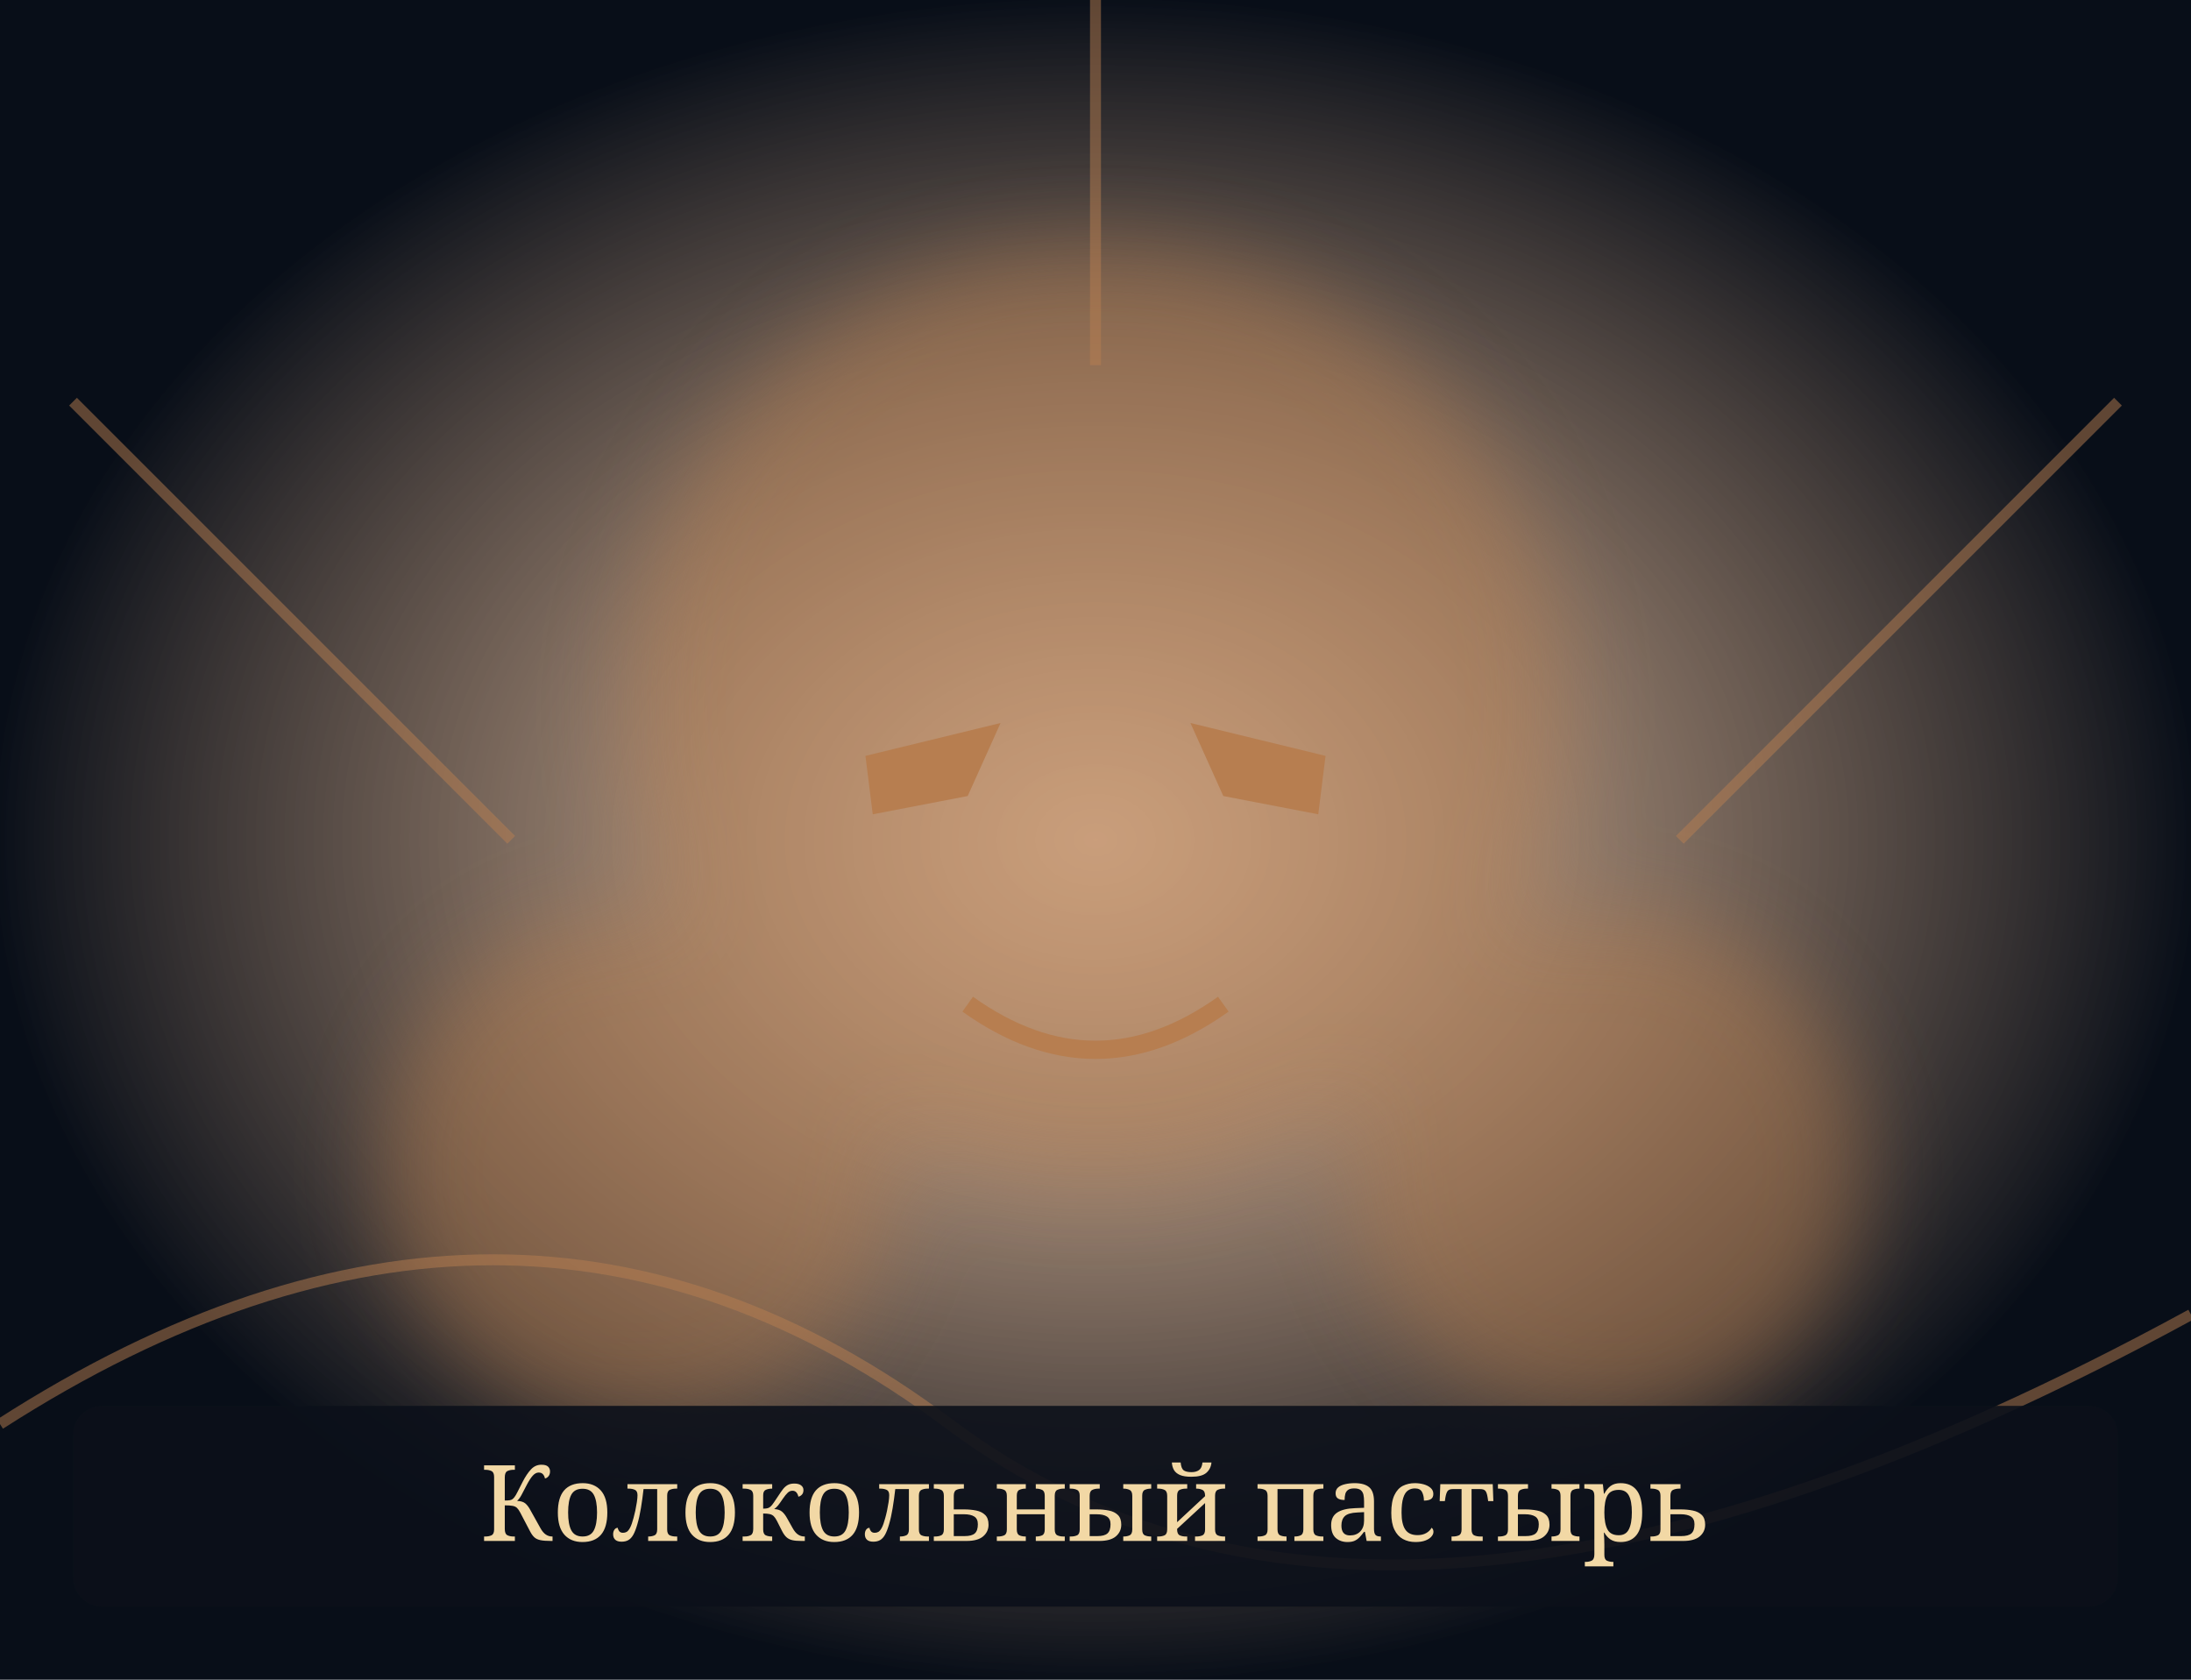
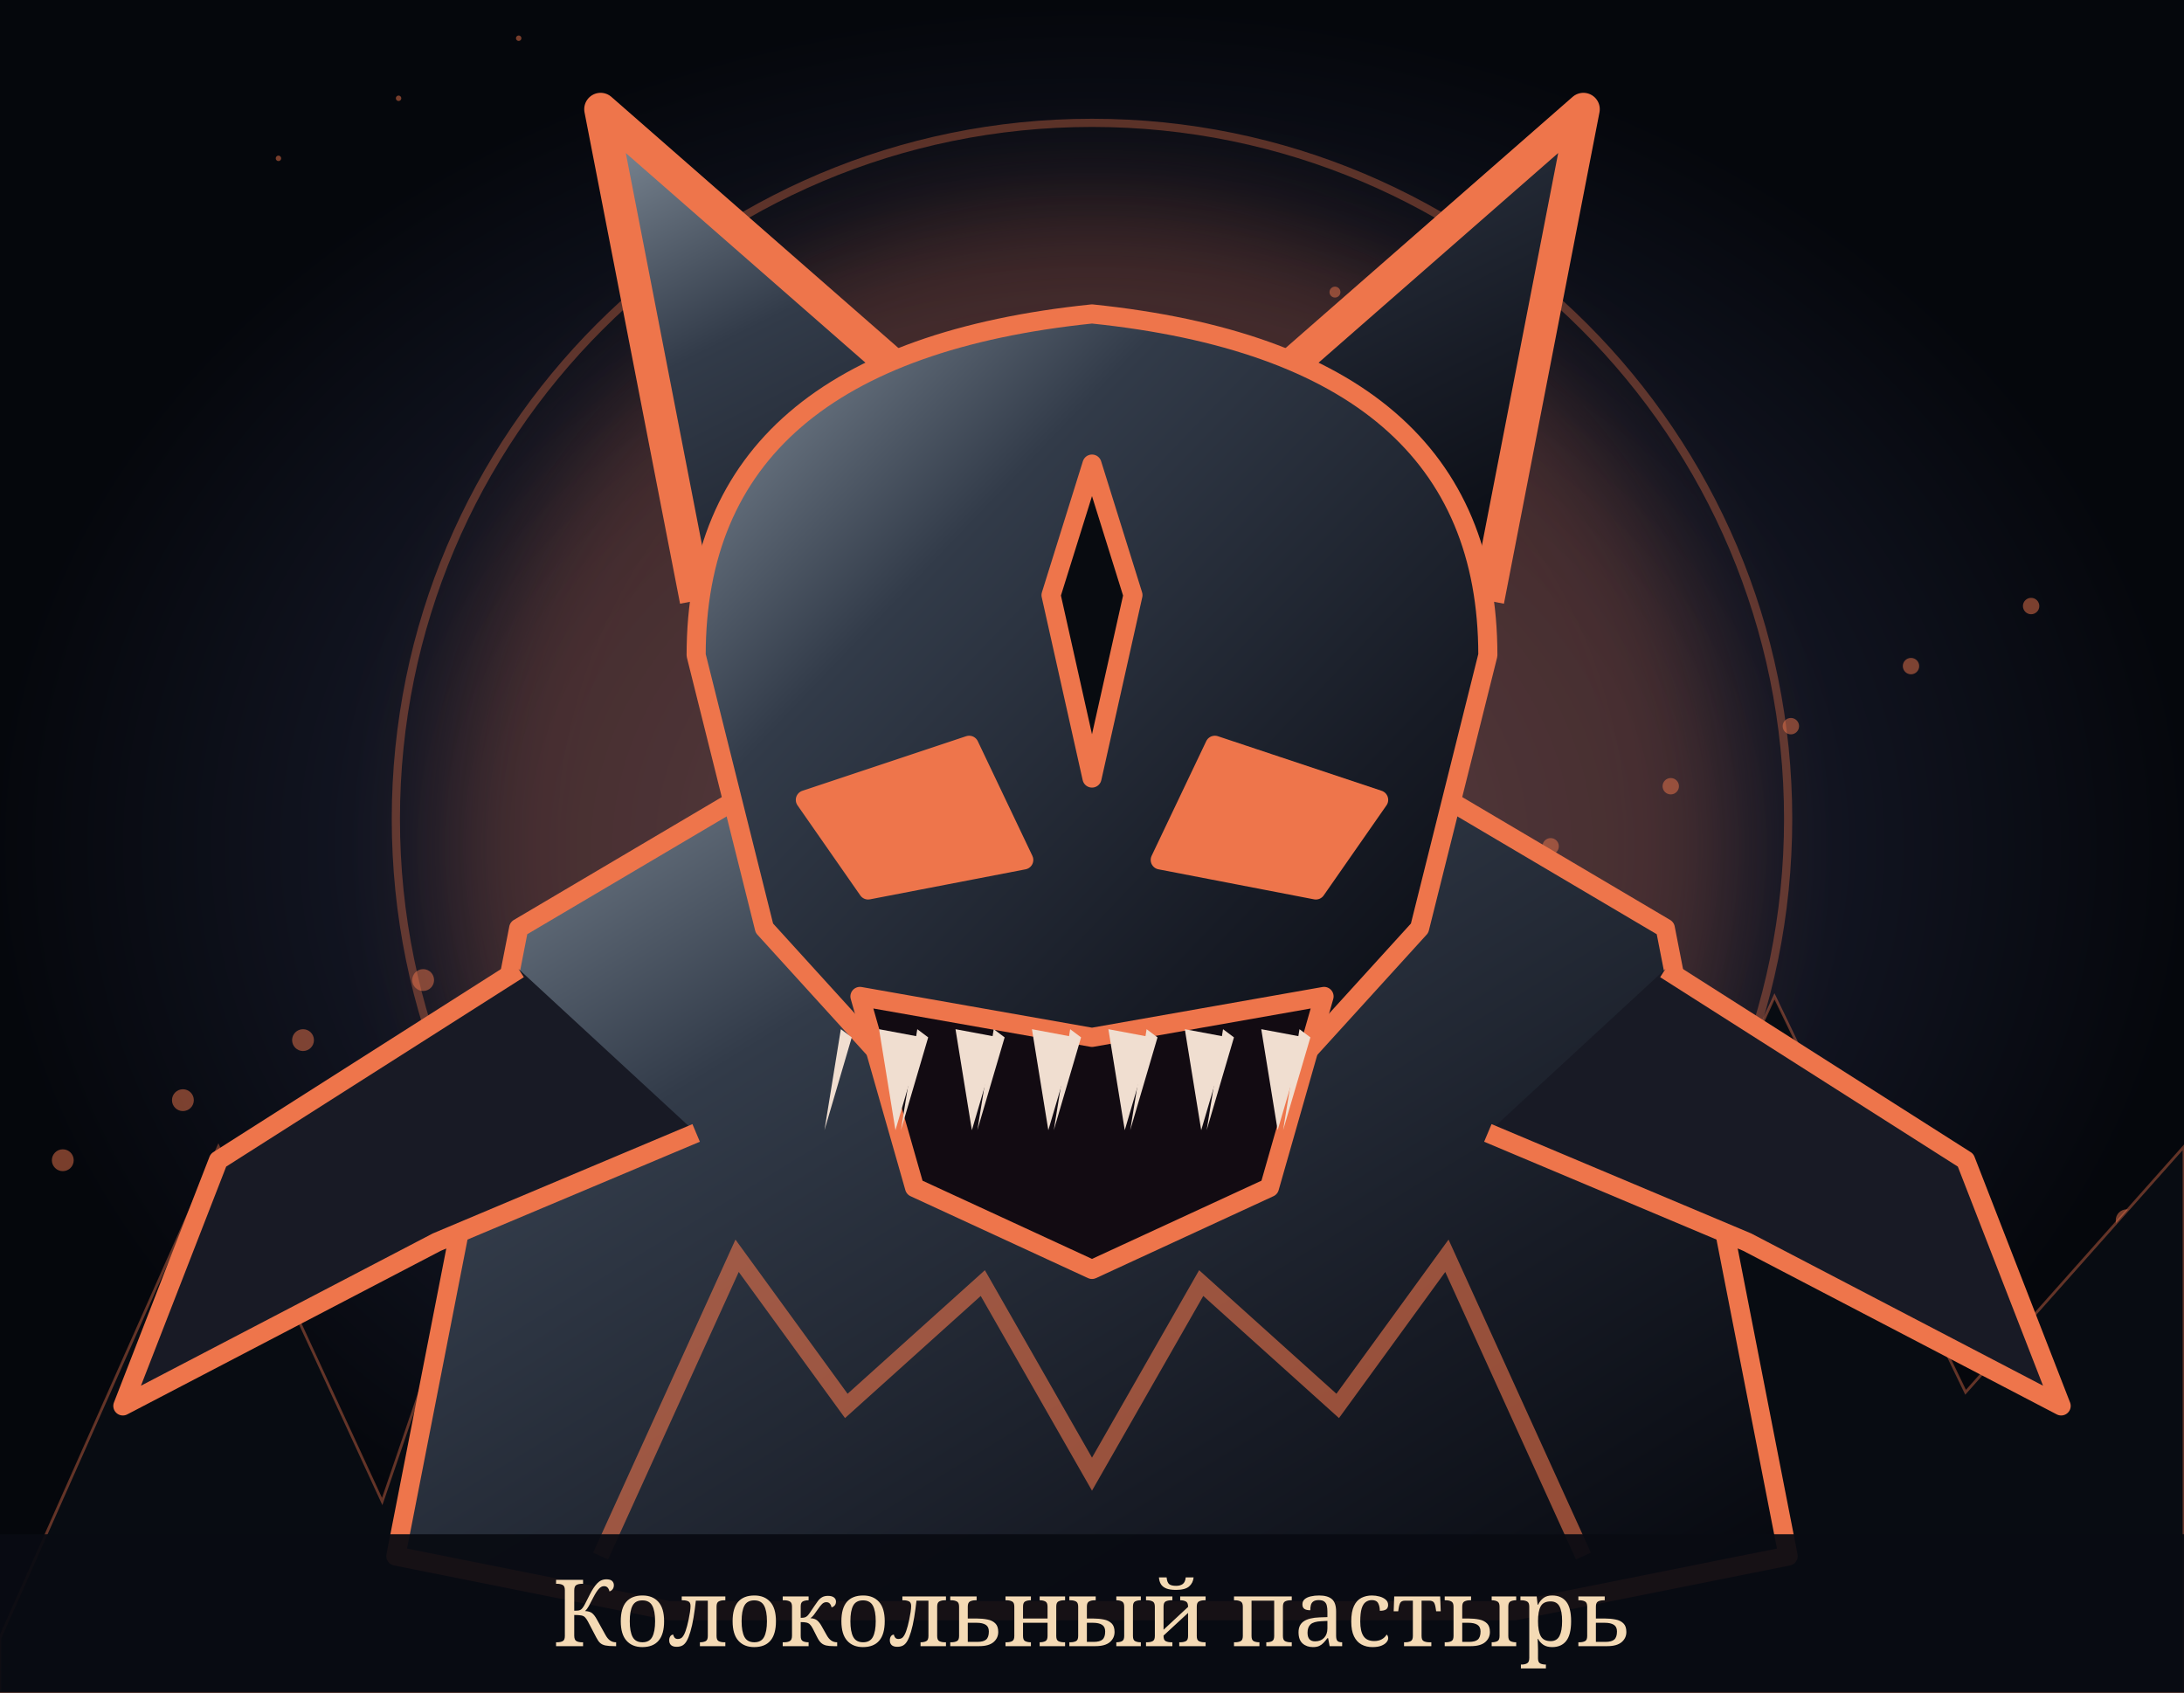
- <svg xmlns="http://www.w3.org/2000/svg" viewBox="0 0 600 460">
+ <svg xmlns="http://www.w3.org/2000/svg" viewBox="0 0 800 620">
  <defs>
-     <radialGradient id="bg">
-       <stop stop-color="#b77e50" stop-opacity=".55" />
-       <stop offset="1" stop-color="#080e18" />
+     <radialGradient id="sky">
+       <stop stop-color="#333044" />
+       <stop offset=".6" stop-color="#141725" />
+       <stop offset="1" stop-color="#05070c" />
    </radialGradient>
-     <linearGradient id="metal" x2=".8" y2="1">
-       <stop stop-color="#627084" />
-       <stop offset=".5" stop-color="#1b2331" />
-       <stop offset="1" stop-color="#070b12" />
+     <linearGradient id="iron" x2="1" y2="1">
+       <stop stop-color="#85919d" />
+       <stop offset=".3" stop-color="#323b49" />
+       <stop offset=".7" stop-color="#171b25" />
+       <stop offset="1" stop-color="#05070d" />
    </linearGradient>
-     <filter id="glow">
-       <feGaussianBlur stdDeviation="12" />
+     <filter id="fog">
+       <feGaussianBlur stdDeviation="19" />
    </filter>
  </defs>
-   <rect width="600" height="460" fill="url(#bg)" />
-   <g fill="#b77e50" opacity=".45" filter="url(#glow)">
-     <circle cx="300" cy="195" r="128" />
-     <circle cx="175" cy="320" r="70" />
-     <circle cx="440" cy="320" r="70" />
+   <rect width="800" height="620" fill="url(#sky)" />
+   <circle cx="400" cy="310" r="235" fill="#ee754b" opacity=".22" filter="url(#fog)" />
+   <circle cx="400" cy="300" r="255" fill="none" stroke="#ee754b" stroke-width="3" opacity=".35" />
+   <circle cx="102" cy="58" r="1" fill="#ee754b" opacity=".5" />
+   <circle cx="313" cy="195" r="2" fill="#ee754b" opacity=".5" />
+   <circle cx="524" cy="332" r="3" fill="#ee754b" opacity=".5" />
+   <circle cx="735" cy="469" r="4" fill="#ee754b" opacity=".5" />
+   <circle cx="146" cy="36" r="1" fill="#ee754b" opacity=".5" />
+   <circle cx="357" cy="173" r="2" fill="#ee754b" opacity=".5" />
+   <circle cx="568" cy="310" r="3" fill="#ee754b" opacity=".5" />
+   <circle cx="779" cy="447" r="4" fill="#ee754b" opacity=".5" />
+   <circle cx="190" cy="14" r="1" fill="#ee754b" opacity=".5" />
+   <circle cx="401" cy="151" r="2" fill="#ee754b" opacity=".5" />
+   <circle cx="612" cy="288" r="3" fill="#ee754b" opacity=".5" />
+   <circle cx="23" cy="425" r="4" fill="#ee754b" opacity=".5" />
+   <circle cx="234" cy="562" r="1" fill="#ee754b" opacity=".5" />
+   <circle cx="445" cy="129" r="2" fill="#ee754b" opacity=".5" />
+   <circle cx="656" cy="266" r="3" fill="#ee754b" opacity=".5" />
+   <circle cx="67" cy="403" r="4" fill="#ee754b" opacity=".5" />
+   <circle cx="278" cy="540" r="1" fill="#ee754b" opacity=".5" />
+   <circle cx="489" cy="107" r="2" fill="#ee754b" opacity=".5" />
+   <circle cx="700" cy="244" r="3" fill="#ee754b" opacity=".5" />
+   <circle cx="111" cy="381" r="4" fill="#ee754b" opacity=".5" />
+   <circle cx="322" cy="518" r="1" fill="#ee754b" opacity=".5" />
+   <circle cx="533" cy="85" r="2" fill="#ee754b" opacity=".5" />
+   <circle cx="744" cy="222" r="3" fill="#ee754b" opacity=".5" />
+   <circle cx="155" cy="359" r="4" fill="#ee754b" opacity=".5" />
+   <path d="M0 600L80 420 140 550 205 360 280 545 340 440 410 570 490 410 570 540 650 365 720 510 800 420V620H0Z" fill="#080c12" stroke="#ee754b" stroke-opacity=".4" />
+   <g stroke="#ee754b" stroke-width="7" stroke-linejoin="round" fill="url(#iron)">
+     <path d="M145 570L190 340 300 275 500 275 610 340 655 570 555 590 245 590Z" />
+     <path d="M190 355L80 425 45 515 160 455 255 415M610 355L720 425 755 515 640 455 545 415" fill="#181a25" />
+     <path d="M255 220L220 40 340 145M545 220L580 40 460 145" stroke-width="12" />
+     <path d="M255 240Q255 130 400 115Q545 130 545 240L520 340 470 395 400 420 330 395 280 340Z" />
+     <path d="M295 293L355 273 375 315 318 326Z M505 293L445 273 425 315 482 326Z" fill="#ee754b" />
+     <path d="M315 365L400 380 485 365 465 435 400 465 335 435Z" fill="#120b12" />
+     <path d="M385 218L400 170 415 218 400 285Z" fill="#080b10" />
  </g>
-   <g stroke="#b77e50" stroke-width="3" opacity=".5" fill="none">
-     <path d="M0 390 Q140 300 260 390T600 360" />
-     <path d="M20 110L140 230M580 110L460 230M300 0V100" />
-   </g>
-   <g fill="url(#metal)" stroke="#b77e50" stroke-width="5">M120 390L165 215 220 155 300 100 380 155 435 215 480 390Z M205 155L170 35 270 105 300 25 330 105 430 35 395 155Z</g>
-   <g fill="#b77e50">
-     <path d="M237 207l37 -9 -9 20 -26 5zM363 207l-37 -9 9 20 26 5z" />
-   </g>
-   <path d="M265 275 Q300 300 335 275" fill="none" stroke="#b77e50" stroke-width="5" />
-   <rect x="20" y="385" width="560" height="55" rx="8" fill="#0b1019" opacity=".9" />
-   <text x="300" y="422" fill="#f2d8a5" font-size="29" font-family="Georgia,serif" text-anchor="middle">Колокольный пастырь</text>
+   <path d="M308 377l-6 37 10 -34Z" fill="#f0ded0" />
+   <path d="M322 377l6 37 10 -34Z" fill="#f0ded0" />
+   <path d="M336 377l-6 37 10 -34Z" fill="#f0ded0" />
+   <path d="M350 377l6 37 10 -34Z" fill="#f0ded0" />
+   <path d="M364 377l-6 37 10 -34Z" fill="#f0ded0" />
+   <path d="M378 377l6 37 10 -34Z" fill="#f0ded0" />
+   <path d="M392 377l-6 37 10 -34Z" fill="#f0ded0" />
+   <path d="M406 377l6 37 10 -34Z" fill="#f0ded0" />
+   <path d="M420 377l-6 37 10 -34Z" fill="#f0ded0" />
+   <path d="M434 377l6 37 10 -34Z" fill="#f0ded0" />
+   <path d="M448 377l-6 37 10 -34Z" fill="#f0ded0" />
+   <path d="M462 377l6 37 10 -34Z" fill="#f0ded0" />
+   <path d="M476 377l-6 37 10 -34Z" fill="#f0ded0" />
+   <path d="M220 570L270 460 310 515 360 470 400 540 440 470 490 515 530 460 580 570" stroke="#ee754b" opacity=".6" fill="none" stroke-width="6" />
+   <rect y="562" width="800" height="58" fill="#080b12" opacity=".94" />
+   <text x="400" y="603" font-size="34" text-anchor="middle" fill="#f4dab5" font-family="Georgia,serif">Колокольный пастырь</text>
</svg>
